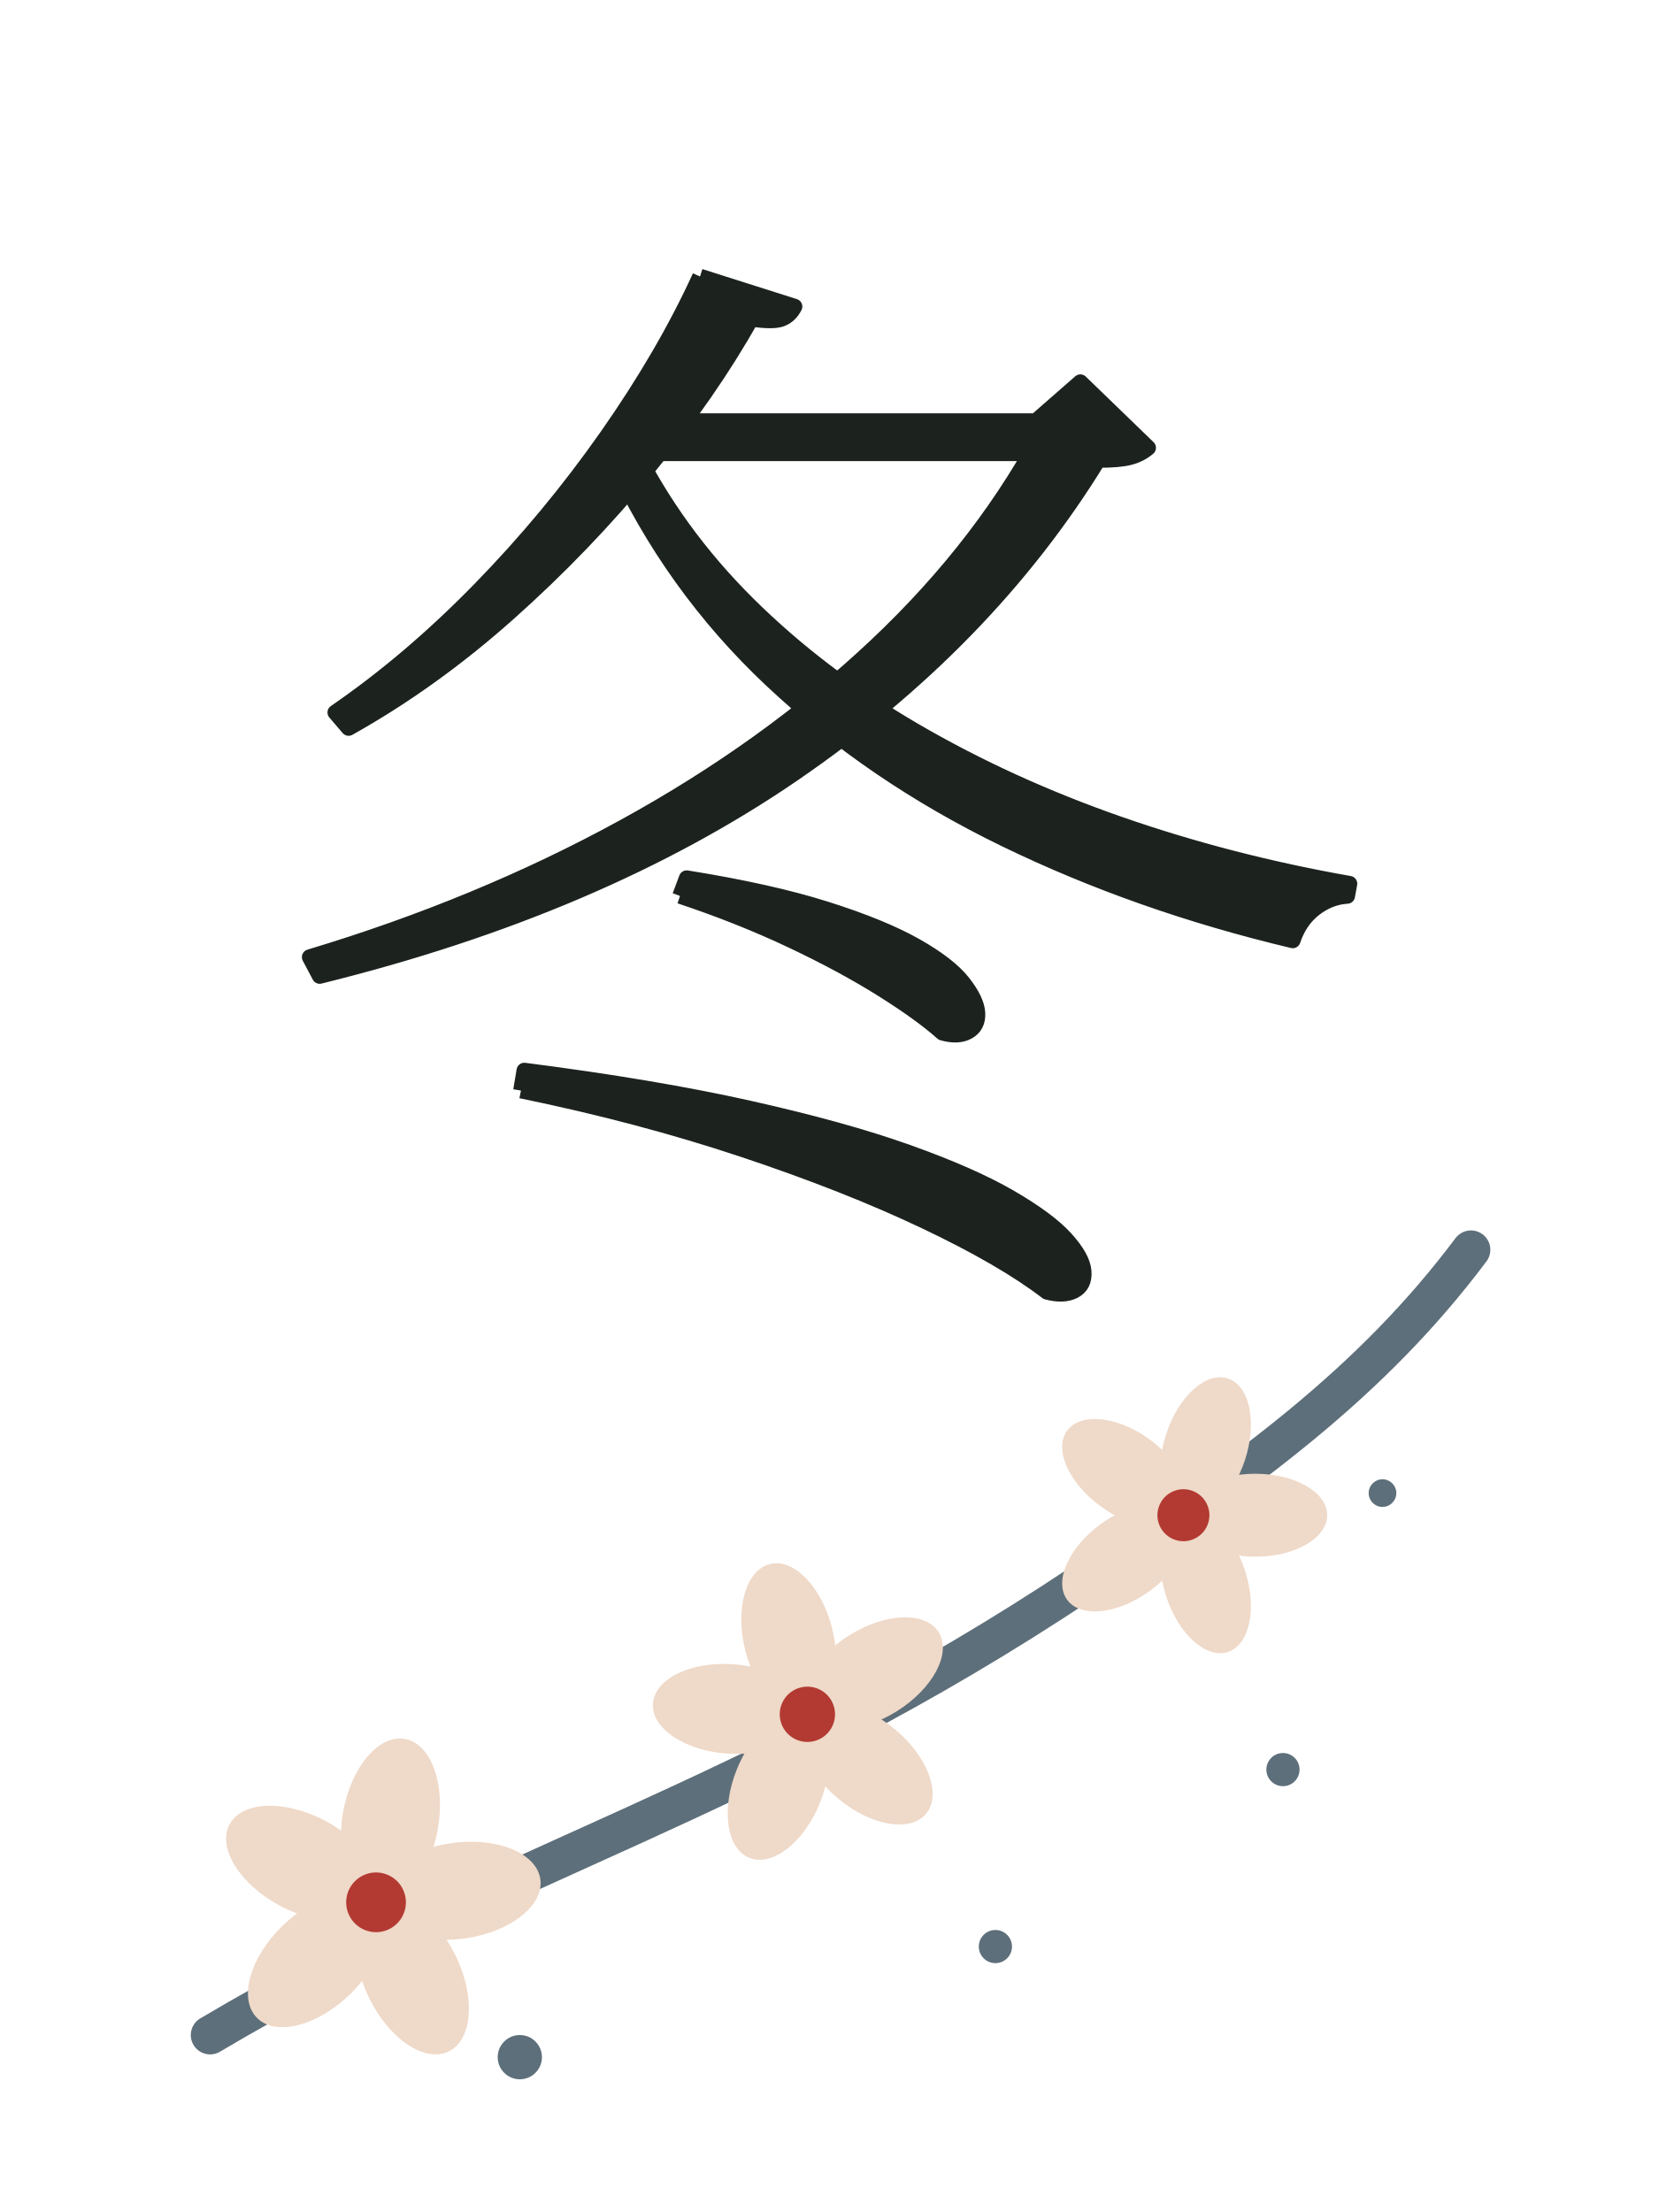
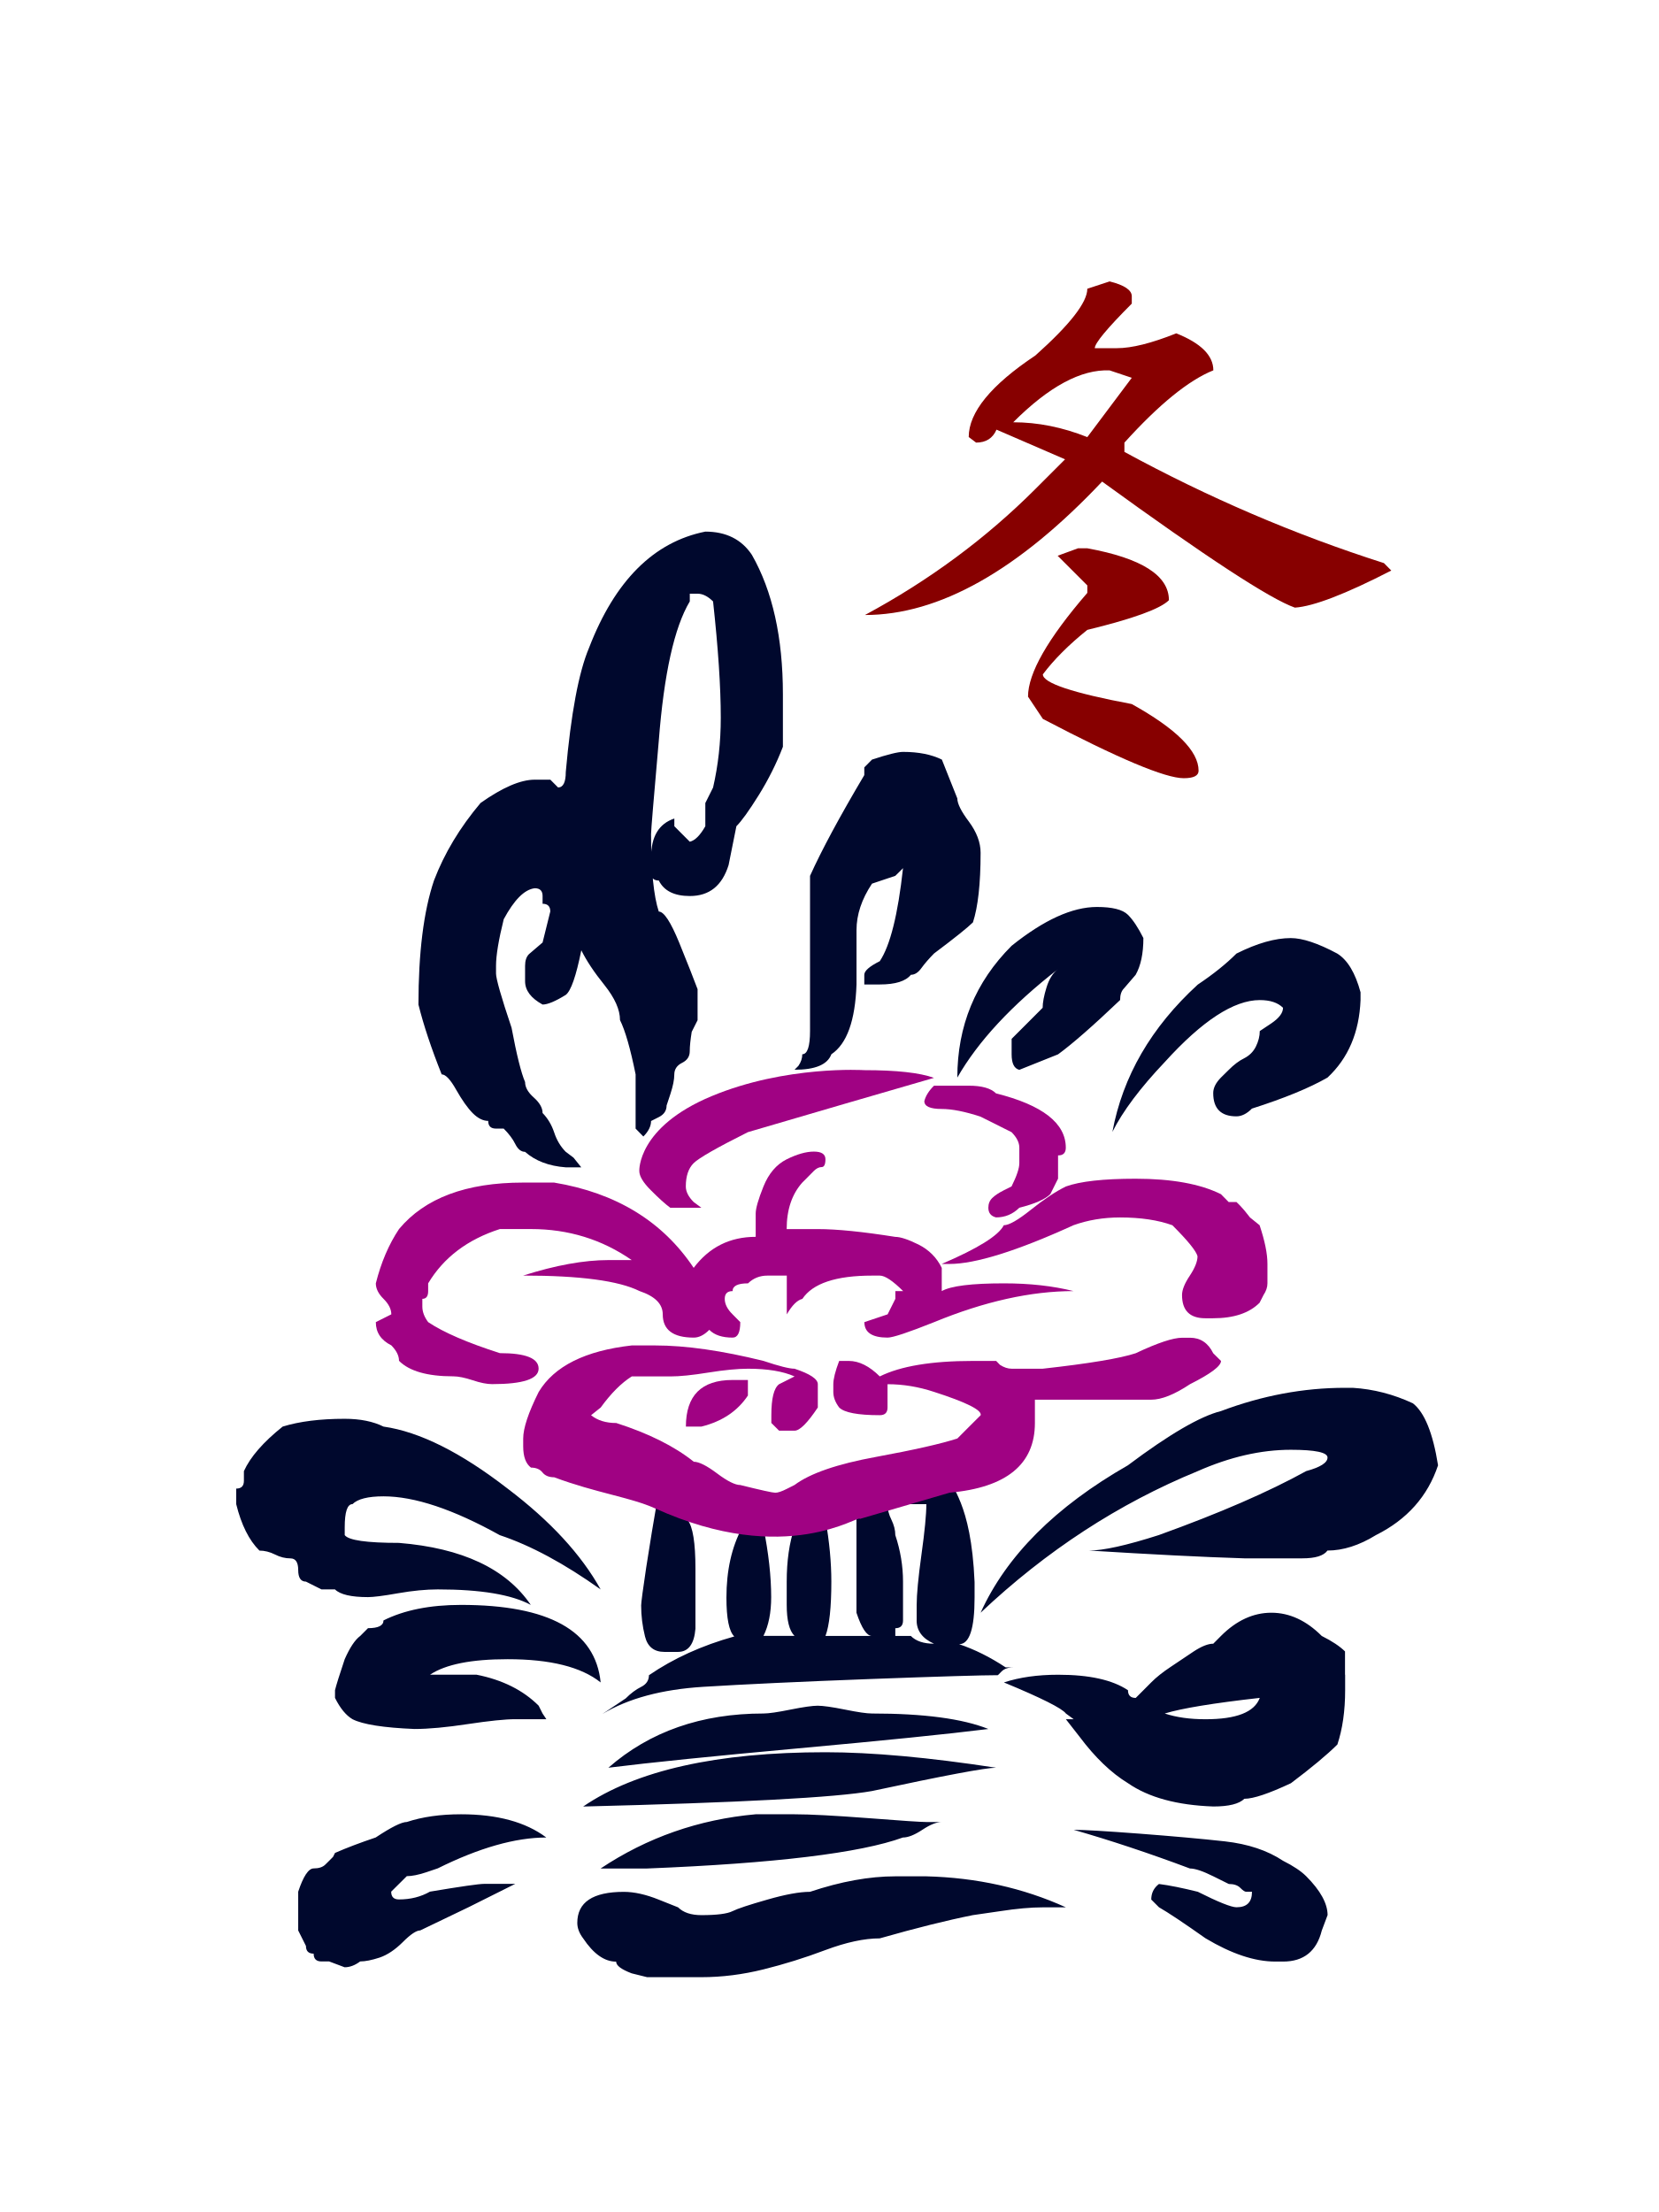
<svg xmlns="http://www.w3.org/2000/svg" width="300" height="400" viewBox="0 0 300 400">
-   <g transform="translate(46.95 219.53) scale(0.2011)">
-     <path d="M320-684L341-713L732-713L732-684L320-684M709-713L698-713L738-748L799-689Q792-683 782.50-680.50Q773-678 754-678Q654-515 479.50-395.50Q305-276 54-214L45-231Q198-277 327.50-348Q457-419 555-511.50Q653-604 709-713M318-679L335-692Q374-613 439-548.50Q504-484 589-434.50Q674-385 773-350.50Q872-316 980-297L978-286Q962-285 948.50-274.50Q935-264 929-246Q790-279 670.50-337Q551-395 460.50-480Q370-565 318-679M378-286L384-302Q459-290 509.50-274Q560-258 590-241Q620-224 632.50-208Q645-192 645.50-180.50Q646-169 637-164Q628-159 614-163Q595-180 560-202Q525-224 478.50-246Q432-268 378-286M235-111L238-129Q355-114 440-95Q525-76 582.50-55.50Q640-35 674.50-15Q709 5 724.50 22Q740 39 741 51.50Q742 64 732.50 69Q723 74 708 70Q669 40 598.50 6.50Q528-27 435-58Q342-89 235-111M396-843L481-816Q477-808 469.50-805Q462-802 442-805Q405-739 348.50-670Q292-601 223.50-540Q155-479 80-437L68-451Q135-497 198-561.50Q261-626 312.50-699.50Q364-773 396-843" fill="#1c231e" stroke="#1c231e" stroke-width="14" stroke-linejoin="round" />
-   </g>
-   <path d="M38 368 C92 336 136 326 196 286 C226 266 248 250 266 226" fill="none" stroke="#5d6f7a" stroke-width="7" stroke-linecap="round" />
-   <g transform="translate(68 344) rotate(10)">
-     <ellipse cx="0" cy="-15" rx="8.7" ry="15" fill="#efd9c8" transform="rotate(0)" />
-     <ellipse cx="0" cy="-15" rx="8.7" ry="15" fill="#efd9c8" transform="rotate(72)" />
-     <ellipse cx="0" cy="-15" rx="8.7" ry="15" fill="#efd9c8" transform="rotate(144)" />
-     <ellipse cx="0" cy="-15" rx="8.7" ry="15" fill="#efd9c8" transform="rotate(216)" />
-     <ellipse cx="0" cy="-15" rx="8.7" ry="15" fill="#efd9c8" transform="rotate(288)" />
-     <circle r="5.4" fill="#b23a32" />
-   </g>
-   <g transform="translate(146 310) rotate(-14)">
-     <ellipse cx="0" cy="-14" rx="8.1" ry="14" fill="#efd9c8" transform="rotate(0)" />
-     <ellipse cx="0" cy="-14" rx="8.1" ry="14" fill="#efd9c8" transform="rotate(72)" />
-     <ellipse cx="0" cy="-14" rx="8.1" ry="14" fill="#efd9c8" transform="rotate(144)" />
-     <ellipse cx="0" cy="-14" rx="8.1" ry="14" fill="#efd9c8" transform="rotate(216)" />
-     <ellipse cx="0" cy="-14" rx="8.1" ry="14" fill="#efd9c8" transform="rotate(288)" />
-     <circle r="5.0" fill="#b23a32" />
-   </g>
-   <g transform="translate(214 274) rotate(18)">
-     <ellipse cx="0" cy="-13" rx="7.5" ry="13" fill="#efd9c8" transform="rotate(0)" />
-     <ellipse cx="0" cy="-13" rx="7.5" ry="13" fill="#efd9c8" transform="rotate(72)" />
-     <ellipse cx="0" cy="-13" rx="7.5" ry="13" fill="#efd9c8" transform="rotate(144)" />
-     <ellipse cx="0" cy="-13" rx="7.5" ry="13" fill="#efd9c8" transform="rotate(216)" />
-     <ellipse cx="0" cy="-13" rx="7.5" ry="13" fill="#efd9c8" transform="rotate(288)" />
-     <circle r="4.7" fill="#b23a32" />
-   </g>
-   <g fill="#5d6f7a">
-     <circle cx="94" cy="372" r="4" />
-     <circle cx="180" cy="352" r="3" />
-     <circle cx="232" cy="320" r="3" />
-     <circle cx="250" cy="270" r="2.5" />
+   <defs>
+     <clipPath id="clipFace">
+       <rect x="6.5" y="6.5" rx="10" ry="10" width="107" height="147" />
+     </clipPath>
+   </defs>
+   <g transform="scale(2.5)">
+     <g clip-path="url(#clipFace)">
+       <g transform="translate(8.63673,6.5) scale(0.735)">
+         <g transform="matrix(4.033152,0,0,4.033152,-2364.464,-882.478)">
+           <path fill="#a00283" d="m 601.593,250.286 h -0.378 c -0.379,0 -0.661,0.096 -0.851,0.284 -0.189,0.19 -0.284,0.475 -0.284,0.853 h 0.379 c 0.504,-0.125 0.882,-0.378 1.134,-0.758 v -0.188 z" />
+           <path fill="#870000" d="m 610.419,223.48 c 0.361,0.09 0.541,0.212 0.541,0.362 v 0.18 c -0.603,0.604 -0.903,0.966 -0.903,1.087 h 0.542 c 0.361,0 0.843,-0.121 1.447,-0.362 0.603,0.241 0.904,0.541 0.904,0.903 -0.603,0.242 -1.326,0.831 -2.17,1.764 v 0.226 c 2.05,1.116 4.16,2.02 6.332,2.713 l 0.18,0.182 c -1.115,0.574 -1.9,0.875 -2.352,0.905 -0.604,-0.212 -2.17,-1.236 -4.704,-3.076 -2.049,2.171 -3.979,3.256 -5.787,3.256 1.566,-0.843 2.953,-1.869 4.159,-3.075 l 0.724,-0.724 -1.673,-0.724 c -0.09,0.21 -0.257,0.316 -0.498,0.316 l -0.18,-0.136 c 0,-0.602 0.542,-1.267 1.627,-1.99 0.843,-0.753 1.267,-1.295 1.267,-1.628 z m -2.352,3.437 c 0.602,0 1.205,0.122 1.808,0.362 l 1.085,-1.447 -0.541,-0.181 c -0.695,-0.029 -1.48,0.393 -2.352,1.266 z m 1.582,3.075 h 0.226 c 1.327,0.242 1.991,0.664 1.991,1.267 -0.212,0.212 -0.875,0.452 -1.991,0.724 -0.451,0.362 -0.813,0.723 -1.085,1.085 0,0.211 0.723,0.453 2.17,0.725 1.086,0.604 1.63,1.146 1.63,1.627 0,0.122 -0.122,0.182 -0.363,0.182 -0.451,0 -1.598,-0.482 -3.437,-1.447 l -0.362,-0.543 c 0,-0.572 0.483,-1.417 1.447,-2.532 v -0.182 l -0.724,-0.724 z" />
+           <path fill="#a00283" d="m 609.539,248.117 c -0.504,-0.126 -1.07,-0.189 -1.7,-0.189 -0.789,0 -1.294,0.063 -1.516,0.189 v -0.189 -0.378 c -0.124,-0.253 -0.314,-0.441 -0.565,-0.568 -0.253,-0.125 -0.443,-0.188 -0.569,-0.188 -0.788,-0.125 -1.418,-0.19 -1.892,-0.19 h -0.473 -0.285 c 0,-0.472 0.128,-0.851 0.38,-1.134 l 0.095,-0.095 0.188,-0.19 c 0.063,-0.062 0.125,-0.094 0.189,-0.094 0.062,0 0.094,-0.063 0.094,-0.19 0,-0.125 -0.094,-0.188 -0.283,-0.188 -0.188,0 -0.41,0.063 -0.663,0.188 -0.252,0.127 -0.439,0.348 -0.566,0.662 -0.127,0.316 -0.19,0.537 -0.19,0.663 v 0.377 0.19 c -0.63,0 -1.134,0.253 -1.513,0.757 -0.757,-1.134 -1.892,-1.829 -3.406,-2.081 h -0.285 -0.472 c -1.387,0 -2.397,0.378 -3.027,1.134 -0.252,0.378 -0.44,0.822 -0.566,1.325 0,0.126 0.062,0.254 0.188,0.378 0.127,0.126 0.19,0.253 0.19,0.378 l -0.378,0.19 c 0,0.252 0.126,0.441 0.378,0.567 0.125,0.128 0.188,0.252 0.188,0.378 0.252,0.252 0.693,0.378 1.325,0.378 0.124,0 0.283,0.033 0.474,0.096 0.188,0.063 0.345,0.094 0.472,0.094 0.757,0 1.135,-0.126 1.135,-0.378 0,-0.253 -0.314,-0.378 -0.945,-0.378 -0.789,-0.253 -1.372,-0.504 -1.75,-0.757 -0.094,-0.126 -0.142,-0.252 -0.142,-0.38 v -0.188 c 0.095,0 0.142,-0.063 0.142,-0.189 v -0.189 c 0.378,-0.631 0.961,-1.071 1.75,-1.325 h 0.758 c 0.914,0 1.733,0.253 2.459,0.757 h -0.283 -0.283 c -0.601,0 -1.294,0.127 -2.083,0.378 1.389,0 2.334,0.127 2.839,0.378 0.378,0.127 0.567,0.315 0.567,0.568 0,0.378 0.252,0.568 0.757,0.568 0.126,0 0.253,-0.062 0.379,-0.19 0.125,0.128 0.316,0.19 0.568,0.19 0.126,0 0.188,-0.126 0.188,-0.378 l -0.188,-0.19 c -0.128,-0.125 -0.191,-0.252 -0.191,-0.378 0,-0.125 0.063,-0.189 0.191,-0.189 0,-0.126 0.126,-0.189 0.377,-0.189 0.128,-0.125 0.286,-0.189 0.474,-0.189 h 0.472 v 0.378 0.568 c 0.128,-0.22 0.253,-0.347 0.38,-0.378 0.252,-0.378 0.82,-0.568 1.702,-0.568 h 0.188 c 0.127,0 0.316,0.127 0.569,0.378 h -0.19 v 0.189 l -0.189,0.378 -0.567,0.19 c 0,0.252 0.189,0.378 0.567,0.378 0.127,0 0.506,-0.126 1.137,-0.378 1.224,-0.504 2.36,-0.757 3.4,-0.757 z" />
+           <path fill="#a00283" d="m 598.943,245.186 c 0,0.125 0.094,0.284 0.284,0.472 0.188,0.19 0.346,0.332 0.472,0.426 h 0.759 l -0.19,-0.142 c -0.126,-0.126 -0.19,-0.253 -0.19,-0.378 0,-0.253 0.064,-0.442 0.19,-0.568 0.126,-0.126 0.567,-0.378 1.324,-0.757 1.608,-0.473 3.123,-0.914 4.542,-1.325 -0.349,-0.126 -0.915,-0.188 -1.704,-0.188 0,0 -1.912,-0.122 -3.727,0.636 -1.815,0.758 -1.76,1.824 -1.76,1.824 z" />
+           <path fill="#a00283" d="m 609.35,244.618 c 0,-0.598 -0.568,-1.041 -1.702,-1.325 -0.127,-0.126 -0.348,-0.188 -0.663,-0.188 h -0.663 -0.188 c -0.127,0.125 -0.206,0.253 -0.236,0.378 0,0.126 0.141,0.19 0.424,0.19 0.253,0 0.569,0.063 0.948,0.188 l 0.756,0.378 c 0.126,0.127 0.19,0.253 0.19,0.378 v 0.19 0.188 c 0,0.126 -0.064,0.315 -0.19,0.568 l -0.188,0.094 c -0.127,0.064 -0.221,0.127 -0.284,0.19 -0.064,0.063 -0.094,0.142 -0.094,0.236 0,0.125 0.062,0.205 0.188,0.236 0.219,0 0.408,-0.078 0.568,-0.236 0.378,-0.095 0.629,-0.205 0.757,-0.333 l 0.188,-0.377 v -0.567 c 0.125,0.002 0.189,-0.061 0.189,-0.188 z" />
+           <path fill="#a00283" d="m 614.079,246.51 -0.235,-0.19 c -0.095,-0.125 -0.175,-0.22 -0.237,-0.284 l -0.093,-0.093 h -0.191 l -0.188,-0.191 c -0.506,-0.251 -1.199,-0.377 -2.082,-0.377 -0.788,0 -1.356,0.064 -1.703,0.19 -0.253,0.125 -0.537,0.315 -0.853,0.568 -0.315,0.252 -0.534,0.377 -0.66,0.377 -0.127,0.253 -0.634,0.567 -1.516,0.945 h 0.191 c 0.628,0 1.639,-0.313 3.024,-0.945 0.348,-0.125 0.728,-0.19 1.137,-0.19 0.506,0 0.932,0.065 1.277,0.19 0.379,0.378 0.584,0.632 0.614,0.757 0,0.125 -0.063,0.284 -0.188,0.473 -0.127,0.19 -0.19,0.347 -0.19,0.472 0,0.38 0.19,0.568 0.569,0.568 h 0.188 c 0.504,0 0.882,-0.125 1.135,-0.378 l 0.097,-0.19 c 0.062,-0.094 0.095,-0.188 0.095,-0.282 v -0.19 -0.284 c 10e-4,-0.252 -0.065,-0.567 -0.191,-0.946 z" />
+           <path fill="#00082d" d="m 595.729,252.936 c -1.137,-0.881 -2.146,-1.387 -3.028,-1.513 -0.252,-0.125 -0.567,-0.19 -0.946,-0.19 -0.6,0 -1.105,0.064 -1.514,0.19 -0.473,0.378 -0.789,0.74 -0.946,1.087 v 0.236 c 0,0.128 -0.063,0.19 -0.188,0.19 v 0.378 c 0.125,0.506 0.313,0.884 0.567,1.135 0.125,0 0.253,0.032 0.377,0.094 0.126,0.065 0.253,0.096 0.379,0.096 0.126,0 0.19,0.094 0.19,0.284 0,0.188 0.063,0.283 0.189,0.283 l 0.379,0.19 h 0.329 c 0.126,0.125 0.396,0.188 0.806,0.188 0.126,0 0.37,-0.029 0.733,-0.094 0.361,-0.063 0.685,-0.094 0.969,-0.094 1.042,0 1.799,0.125 2.27,0.378 -0.6,-0.882 -1.672,-1.387 -3.216,-1.513 -0.787,0 -1.231,-0.063 -1.324,-0.19 v -0.188 c 0,-0.378 0.063,-0.568 0.19,-0.568 0.124,-0.125 0.378,-0.19 0.756,-0.19 0.757,0 1.702,0.316 2.837,0.947 0.757,0.252 1.577,0.694 2.462,1.325 -0.475,-0.854 -1.23,-1.673 -2.271,-2.461 z m 0.945,8.514 c -0.503,-0.378 -1.197,-0.567 -2.081,-0.567 -0.504,0 -0.945,0.063 -1.322,0.188 -0.129,0 -0.381,0.127 -0.76,0.378 -0.377,0.127 -0.708,0.252 -0.993,0.377 l -0.048,0.096 -0.093,0.094 -0.095,0.094 c -0.064,0.063 -0.158,0.094 -0.284,0.094 -0.126,0 -0.253,0.19 -0.378,0.568 v 0.568 0.188 0.19 l 0.189,0.378 c 0,0.125 0.063,0.188 0.188,0.188 0,0.126 0.063,0.19 0.19,0.19 h 0.188 l 0.378,0.142 c 0.126,0 0.251,-0.047 0.379,-0.142 0.125,0 0.283,-0.032 0.473,-0.094 0.189,-0.064 0.378,-0.19 0.567,-0.378 0.189,-0.19 0.332,-0.285 0.426,-0.285 l 1.182,-0.568 c 0.505,-0.252 0.884,-0.441 1.136,-0.568 h -0.379 -0.378 c -0.127,0 -0.567,0.063 -1.324,0.19 -0.222,0.126 -0.473,0.19 -0.757,0.19 -0.127,0 -0.189,-0.064 -0.189,-0.19 l 0.381,-0.378 c 0.125,0 0.282,-0.032 0.471,-0.094 l 0.284,-0.096 c 1.008,-0.5 1.892,-0.753 2.649,-0.753 z M 598,257.666 c -0.127,-1.261 -1.265,-1.892 -3.407,-1.892 -0.757,0 -1.389,0.127 -1.892,0.379 0,0.126 -0.127,0.189 -0.378,0.189 l -0.189,0.189 c -0.128,0.094 -0.253,0.283 -0.379,0.567 -0.127,0.378 -0.206,0.631 -0.237,0.757 v 0.188 c 0.126,0.254 0.268,0.427 0.428,0.521 0.25,0.127 0.756,0.207 1.513,0.238 0.346,0 0.78,-0.041 1.301,-0.12 0.521,-0.078 0.906,-0.119 1.158,-0.119 h 0.757 l -0.093,-0.14 -0.095,-0.19 c -0.379,-0.378 -0.884,-0.631 -1.516,-0.756 h -0.189 -0.756 -0.189 c 0.379,-0.253 1.01,-0.378 1.894,-0.378 1.039,0 1.794,0.188 2.269,0.567 z m 11.35,5.487 c -1.04,-0.472 -2.176,-0.725 -3.403,-0.756 h -0.757 c -0.633,0 -1.325,0.125 -2.082,0.378 -0.252,0 -0.6,0.063 -1.039,0.19 -0.444,0.126 -0.728,0.22 -0.854,0.283 -0.125,0.063 -0.379,0.096 -0.756,0.096 -0.253,0 -0.443,-0.064 -0.569,-0.19 l -0.472,-0.188 c -0.315,-0.127 -0.6,-0.19 -0.852,-0.19 -0.758,0 -1.136,0.253 -1.136,0.757 0,0.126 0.048,0.253 0.143,0.378 0.252,0.378 0.52,0.568 0.805,0.568 0,0.095 0.124,0.188 0.378,0.285 l 0.378,0.094 h 0.756 0.569 c 0.504,0 1.009,-0.065 1.513,-0.19 0.506,-0.126 1.01,-0.282 1.515,-0.473 0.504,-0.188 0.945,-0.284 1.323,-0.284 0.884,-0.252 1.641,-0.441 2.272,-0.567 l 0.661,-0.096 c 0.409,-0.063 0.757,-0.094 1.042,-0.094 h 0.188 0.377 z m -1.701,-3.406 c -1.64,-0.251 -3.029,-0.378 -4.163,-0.378 -2.65,0 -4.62,0.442 -5.913,1.325 3.814,-0.095 6.165,-0.22 7.047,-0.378 1.767,-0.379 2.776,-0.569 3.029,-0.569 z m -1.703,1.325 c -0.127,0 -0.6,-0.031 -1.419,-0.095 -0.821,-0.062 -1.42,-0.094 -1.798,-0.094 h -0.474 -0.473 c -1.387,0.125 -2.649,0.567 -3.783,1.323 v 0.19 -0.19 h 0.566 0.567 c 3.122,-0.125 5.203,-0.378 6.243,-0.756 0.127,0 0.285,-0.063 0.474,-0.188 0.189,-0.125 0.346,-0.19 0.475,-0.19 h 0.188 -0.188 z m -1.326,-2.648 c -0.126,0 -0.346,-0.032 -0.661,-0.096 -0.314,-0.063 -0.537,-0.094 -0.663,-0.094 -0.125,0 -0.347,0.031 -0.661,0.094 -0.316,0.064 -0.537,0.096 -0.663,0.096 -1.513,0 -2.774,0.44 -3.783,1.323 1.009,-0.126 2.554,-0.283 4.636,-0.473 2.082,-0.19 3.626,-0.346 4.636,-0.472 -0.633,-0.253 -1.579,-0.378 -2.841,-0.378 z m -2.648,-1.893 c 0.126,-0.252 0.189,-0.567 0.189,-0.947 0,-0.504 -0.063,-1.071 -0.189,-1.702 h 0.758 c -0.127,0.378 -0.19,0.819 -0.19,1.323 v 0.568 c 0,0.379 0.063,0.631 0.19,0.757 h -0.758 z m 5.299,-19.11 c 0,-0.253 -0.098,-0.506 -0.285,-0.759 -0.189,-0.25 -0.283,-0.44 -0.283,-0.567 l -0.189,-0.474 -0.188,-0.473 c -0.254,-0.125 -0.569,-0.188 -0.948,-0.188 -0.124,0 -0.378,0.063 -0.757,0.188 l -0.188,0.19 v 0.188 c -0.599,1.01 -1.041,1.831 -1.324,2.459 v 1.515 0.803 1.089 0.378 c 0,0.378 -0.064,0.568 -0.189,0.568 0,0.094 -0.029,0.188 -0.094,0.282 l -0.095,0.096 c 0.505,0 0.804,-0.125 0.899,-0.378 0.379,-0.253 0.582,-0.821 0.613,-1.703 v -0.615 -0.521 -0.189 c 0,-0.378 0.126,-0.757 0.378,-1.135 l 0.569,-0.191 0.095,-0.093 0.093,-0.094 c -0.124,1.135 -0.314,1.891 -0.567,2.27 -0.253,0.127 -0.378,0.236 -0.378,0.332 v 0.236 h 0.378 c 0.38,0 0.632,-0.079 0.759,-0.236 0.094,0 0.18,-0.055 0.259,-0.167 0.079,-0.109 0.183,-0.228 0.307,-0.354 0.505,-0.378 0.819,-0.631 0.948,-0.758 0.123,-0.376 0.187,-0.942 0.187,-1.699 z m -3.785,19.11 c 0.095,-0.252 0.143,-0.695 0.143,-1.326 0,-0.473 -0.048,-0.976 -0.143,-1.513 0.347,-0.126 0.599,-0.188 0.756,-0.188 v 0.188 0.095 0.284 1.135 0.759 c 0.126,0.378 0.252,0.567 0.378,0.567 h -0.756 -0.378 z m 2.224,-0.378 c 0,0.252 0.141,0.442 0.424,0.568 -0.252,0 -0.44,-0.063 -0.565,-0.189 h -0.379 v -0.189 c 0.126,0 0.188,-0.063 0.188,-0.189 v -0.473 -0.474 c 0,-0.378 -0.062,-0.757 -0.188,-1.135 0,-0.126 -0.034,-0.251 -0.096,-0.378 -0.063,-0.126 -0.095,-0.252 -0.095,-0.378 h 0.427 0.521 c 0,0.252 -0.04,0.663 -0.119,1.229 -0.079,0.568 -0.117,0.978 -0.117,1.231 v 0.377 z m 5.533,-16.651 c -0.127,-0.252 -0.251,-0.442 -0.378,-0.568 -0.127,-0.126 -0.379,-0.19 -0.756,-0.19 -0.601,0 -1.294,0.316 -2.081,0.947 -0.885,0.884 -1.325,1.956 -1.325,3.216 0.504,-0.882 1.325,-1.766 2.459,-2.648 -0.126,0.094 -0.221,0.245 -0.283,0.449 -0.063,0.204 -0.094,0.37 -0.094,0.496 l -0.379,0.38 -0.378,0.378 v 0.378 c 0,0.219 0.061,0.347 0.188,0.378 l 0.945,-0.378 c 0.347,-0.253 0.852,-0.694 1.514,-1.325 0,-0.126 0.03,-0.22 0.095,-0.285 l 0.284,-0.33 c 0.125,-0.22 0.189,-0.519 0.189,-0.898 z m 7.19,12.866 c -0.125,-0.788 -0.33,-1.292 -0.614,-1.513 -0.473,-0.22 -0.961,-0.347 -1.468,-0.378 h -0.188 c -1.01,0 -2.019,0.188 -3.028,0.568 -0.502,0.125 -1.262,0.566 -2.27,1.323 -1.767,1.01 -2.965,2.209 -3.594,3.597 1.607,-1.516 3.372,-2.665 5.298,-3.455 0.787,-0.347 1.544,-0.521 2.271,-0.521 0.6,0 0.896,0.065 0.896,0.189 0,0.126 -0.173,0.237 -0.52,0.331 -0.914,0.505 -2.112,1.026 -3.596,1.561 -0.786,0.252 -1.356,0.378 -1.702,0.378 1.514,0.094 2.774,0.159 3.785,0.19 h 0.756 0.663 c 0.316,0 0.521,-0.062 0.613,-0.19 0.378,0 0.774,-0.125 1.184,-0.378 0.757,-0.378 1.262,-0.946 1.514,-1.702 z m -2.27,5.109 v -0.568 c -0.127,-0.125 -0.315,-0.251 -0.568,-0.377 -0.378,-0.378 -0.788,-0.567 -1.229,-0.567 -0.44,0 -0.852,0.188 -1.23,0.567 l -0.188,0.189 c -0.127,0 -0.284,0.063 -0.476,0.188 -0.187,0.127 -0.377,0.253 -0.564,0.378 -0.191,0.127 -0.351,0.253 -0.475,0.379 l -0.189,0.19 -0.188,0.188 c -0.126,0 -0.189,-0.063 -0.189,-0.188 -0.379,-0.253 -0.946,-0.378 -1.703,-0.378 -0.505,0 -0.945,0.063 -1.324,0.188 0.914,0.378 1.419,0.632 1.512,0.758 l 0.191,0.14 h -0.191 l 0.333,0.426 c 0.378,0.505 0.771,0.884 1.183,1.135 0.505,0.349 1.198,0.537 2.082,0.568 0.379,0 0.628,-0.063 0.757,-0.188 0.221,0 0.599,-0.128 1.136,-0.38 0.502,-0.378 0.881,-0.693 1.134,-0.945 0.125,-0.378 0.189,-0.819 0.189,-1.325 v -0.19 -0.188 z m -0.946,4.919 c -0.126,-0.126 -0.316,-0.253 -0.566,-0.378 -0.38,-0.253 -0.854,-0.41 -1.418,-0.474 -0.569,-0.063 -1.263,-0.125 -2.082,-0.188 -0.822,-0.062 -1.356,-0.094 -1.609,-0.094 0.882,0.253 1.829,0.566 2.837,0.944 0.127,0 0.315,0.064 0.569,0.19 l 0.379,0.188 c 0.124,0 0.22,0.032 0.282,0.096 0.063,0.063 0.109,0.094 0.142,0.094 h 0.142 c 0,0.253 -0.124,0.378 -0.378,0.378 -0.125,0 -0.441,-0.125 -0.944,-0.378 -0.379,-0.094 -0.696,-0.158 -0.948,-0.19 -0.126,0.096 -0.188,0.222 -0.188,0.38 l 0.188,0.188 c 0.221,0.126 0.599,0.378 1.136,0.757 0.632,0.378 1.197,0.568 1.703,0.568 h 0.19 c 0.503,0 0.818,-0.253 0.944,-0.757 l 0.142,-0.378 c -0.002,-0.283 -0.175,-0.599 -0.521,-0.946 z m 1.325,-21.57 c -0.128,-0.473 -0.316,-0.788 -0.568,-0.945 -0.472,-0.253 -0.851,-0.378 -1.134,-0.378 -0.38,0 -0.822,0.125 -1.326,0.378 -0.253,0.253 -0.566,0.504 -0.944,0.757 -1.137,1.041 -1.831,2.238 -2.083,3.594 0.252,-0.503 0.678,-1.072 1.277,-1.703 0.914,-1.009 1.687,-1.513 2.319,-1.513 0.252,0 0.441,0.062 0.567,0.188 0,0.127 -0.097,0.252 -0.285,0.38 l -0.282,0.188 c 0,0.126 -0.033,0.252 -0.095,0.378 -0.063,0.127 -0.159,0.221 -0.284,0.285 -0.129,0.063 -0.254,0.159 -0.378,0.284 l -0.191,0.188 c -0.124,0.127 -0.188,0.252 -0.188,0.378 0,0.378 0.188,0.568 0.566,0.568 0.125,0 0.254,-0.063 0.378,-0.189 0.788,-0.251 1.404,-0.504 1.845,-0.757 0.506,-0.472 0.774,-1.103 0.806,-1.891 z m -2.459,17.217 c -0.129,0.349 -0.569,0.521 -1.326,0.521 -0.379,0 -0.709,-0.046 -0.993,-0.14 0.411,-0.126 1.183,-0.253 2.319,-0.381 z m -15.041,-13.698 c 0.125,-0.125 0.188,-0.252 0.188,-0.378 l 0.188,-0.095 c 0.127,-0.063 0.191,-0.158 0.191,-0.284 l 0.094,-0.284 c 0.062,-0.19 0.094,-0.347 0.094,-0.472 0,-0.125 0.063,-0.222 0.189,-0.284 0.128,-0.063 0.188,-0.158 0.188,-0.284 0,-0.126 0.018,-0.284 0.048,-0.473 l 0.143,-0.284 v -0.757 c -0.093,-0.253 -0.245,-0.631 -0.449,-1.137 -0.207,-0.504 -0.371,-0.757 -0.498,-0.757 -0.124,-0.378 -0.188,-1.007 -0.188,-1.892 0,-0.094 0.064,-0.852 0.188,-2.271 0.127,-1.639 0.379,-2.773 0.757,-3.405 V 231.1 h 0.19 c 0.127,0 0.251,0.064 0.378,0.189 0.124,1.135 0.188,2.082 0.188,2.838 0,0.599 -0.064,1.166 -0.188,1.703 l -0.189,0.378 v 0.284 0.282 c -0.126,0.222 -0.252,0.349 -0.379,0.378 l -0.188,-0.188 -0.189,-0.19 v -0.188 c -0.379,0.126 -0.567,0.442 -0.567,0.947 v 0.188 0.19 c 0,0.125 0.064,0.188 0.188,0.188 0.127,0.253 0.379,0.378 0.757,0.378 0.476,0 0.788,-0.251 0.946,-0.756 l 0.19,-0.947 c 0.126,-0.125 0.308,-0.378 0.544,-0.756 0.235,-0.378 0.433,-0.771 0.591,-1.183 v -0.142 -1.135 c 0,-1.388 -0.253,-2.523 -0.757,-3.406 -0.252,-0.378 -0.63,-0.567 -1.136,-0.567 -1.26,0.252 -2.207,1.199 -2.838,2.837 -0.253,0.6 -0.441,1.61 -0.567,3.028 0,0.253 -0.064,0.378 -0.188,0.378 l -0.189,-0.19 h -0.38 c -0.346,0 -0.787,0.19 -1.322,0.568 -0.506,0.6 -0.884,1.229 -1.137,1.892 -0.254,0.756 -0.379,1.768 -0.379,3.028 0.125,0.503 0.315,1.072 0.567,1.703 0.095,0 0.214,0.125 0.355,0.378 0.144,0.253 0.277,0.441 0.401,0.567 0.127,0.127 0.254,0.19 0.379,0.19 0,0.125 0.062,0.188 0.19,0.188 h 0.188 c 0.127,0.127 0.222,0.252 0.284,0.379 0.063,0.126 0.143,0.188 0.237,0.188 0.252,0.222 0.582,0.347 0.993,0.378 h 0.379 l -0.189,-0.236 -0.189,-0.142 c -0.126,-0.126 -0.221,-0.284 -0.283,-0.473 -0.063,-0.189 -0.159,-0.347 -0.283,-0.474 0,-0.126 -0.072,-0.251 -0.214,-0.378 -0.142,-0.125 -0.213,-0.251 -0.213,-0.378 -0.095,-0.22 -0.206,-0.663 -0.33,-1.325 -0.255,-0.756 -0.379,-1.198 -0.379,-1.323 v -0.19 c 0,-0.251 0.063,-0.631 0.188,-1.135 0.254,-0.472 0.504,-0.726 0.757,-0.756 0.127,0 0.191,0.063 0.191,0.188 v 0.191 c 0.124,0 0.188,0.062 0.188,0.188 l -0.188,0.757 -0.332,0.284 c -0.064,0.065 -0.095,0.159 -0.095,0.284 v 0.378 c 0,0.221 0.141,0.412 0.427,0.568 0.124,0 0.313,-0.079 0.566,-0.236 0.126,-0.096 0.252,-0.458 0.379,-1.088 0.125,0.252 0.313,0.537 0.566,0.85 0.253,0.318 0.378,0.6 0.378,0.853 0.126,0.252 0.253,0.693 0.381,1.325 v 0.566 0.757 m 0.571,8.841 c -0.253,1.388 -0.436,2.668 -0.436,2.794 0,0.253 0.031,0.505 0.094,0.757 0.063,0.252 0.221,0.377 0.474,0.377 h 0.331 c 0.252,0 0.395,-0.188 0.426,-0.566 v -0.378 -1.089 c 0,-0.631 -0.064,-1.024 -0.19,-1.183 0.507,0.127 0.946,0.19 1.325,0.19 -0.252,0.473 -0.379,1.041 -0.379,1.702 0,0.505 0.063,0.821 0.191,0.947 -0.79,0.221 -1.484,0.536 -2.082,0.946 0,0.125 -0.064,0.222 -0.189,0.284 -0.127,0.063 -0.254,0.157 -0.378,0.282 l -0.569,0.38 c 0.632,-0.38 1.45,-0.6 2.462,-0.663 1.007,-0.062 2.364,-0.126 4.066,-0.19 1.703,-0.063 2.745,-0.094 3.123,-0.094 l 0.093,-0.094 c 0.064,-0.062 0.158,-0.096 0.285,-0.096 h -0.188 c -0.378,-0.25 -0.759,-0.44 -1.136,-0.566 0.252,0 0.377,-0.378 0.377,-1.137 v -0.378 c -0.084,-1.999 -0.609,-2.288 -0.609,-2.599 l -1.246,-0.155 -3.011,1.039 z" />
+           <path fill="#a00283" d="m 606.515,253.036 c 1.386,-0.125 2.081,-0.691 2.081,-1.701 v -0.568 h 1.892 0.945 c 0.252,0 0.567,-0.125 0.947,-0.378 0.503,-0.253 0.757,-0.441 0.757,-0.568 l -0.19,-0.188 c -0.124,-0.253 -0.315,-0.378 -0.566,-0.378 h -0.19 c -0.222,0 -0.6,0.125 -1.135,0.378 -0.379,0.125 -1.136,0.252 -2.271,0.378 h -0.472 -0.284 c -0.095,0 -0.188,-0.032 -0.285,-0.094 l -0.093,-0.096 h -0.569 c -1.009,0 -1.766,0.127 -2.271,0.378 -0.252,-0.25 -0.504,-0.378 -0.756,-0.378 h -0.235 c -0.096,0.252 -0.143,0.442 -0.143,0.568 v 0.188 c 0,0.127 0.047,0.253 0.143,0.38 0.124,0.125 0.456,0.188 0.991,0.188 0.127,0 0.189,-0.063 0.189,-0.188 v -0.284 -0.284 c 0.38,0 0.759,0.063 1.137,0.188 0.786,0.253 1.166,0.443 1.136,0.568 l -0.285,0.284 -0.283,0.284 c -0.38,0.125 -1.042,0.276 -1.986,0.45 -0.946,0.173 -1.609,0.401 -1.988,0.685 l -0.189,0.095 c -0.125,0.064 -0.219,0.094 -0.281,0.094 -0.065,0 -0.349,-0.063 -0.854,-0.188 -0.125,0 -0.315,-0.094 -0.567,-0.284 -0.251,-0.188 -0.441,-0.284 -0.567,-0.284 -0.473,-0.378 -1.103,-0.692 -1.892,-0.945 -0.253,0 -0.457,-0.063 -0.615,-0.19 l 0.235,-0.188 c 0.253,-0.348 0.505,-0.6 0.758,-0.759 h 0.945 c 0.223,0 0.529,-0.03 0.923,-0.094 0.394,-0.063 0.719,-0.094 0.97,-0.094 0.474,0 0.852,0.063 1.135,0.188 l -0.378,0.19 c -0.127,0.094 -0.189,0.346 -0.189,0.756 v 0.19 l 0.189,0.188 h 0.188 0.189 c 0.128,0 0.316,-0.188 0.568,-0.566 v -0.38 -0.188 c 0,-0.126 -0.189,-0.253 -0.568,-0.378 -0.126,0 -0.378,-0.063 -0.756,-0.19 -1.008,-0.25 -1.894,-0.378 -2.649,-0.378 h -0.567 c -1.136,0.128 -1.893,0.506 -2.271,1.135 -0.252,0.505 -0.378,0.884 -0.378,1.137 v 0.188 c 0,0.253 0.063,0.426 0.19,0.521 0.125,0 0.221,0.041 0.281,0.119 0.063,0.079 0.16,0.117 0.285,0.117 1.011,0.378 1.873,0.492 2.46,0.758 3.217,1.461 4.999,0.132 4.999,0.258 z" />
+         </g>
+       </g>
+     </g>
  </g>
</svg>
